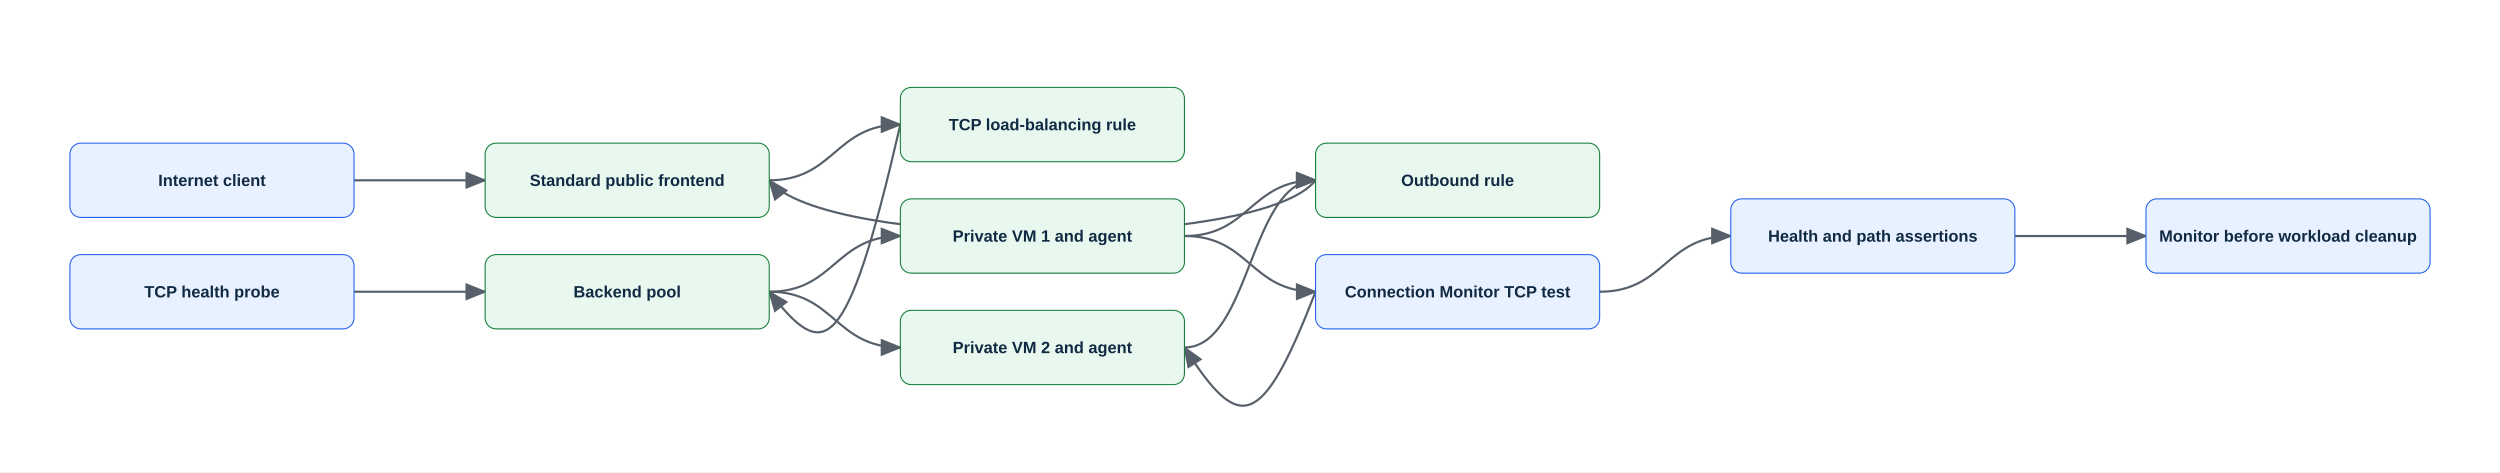
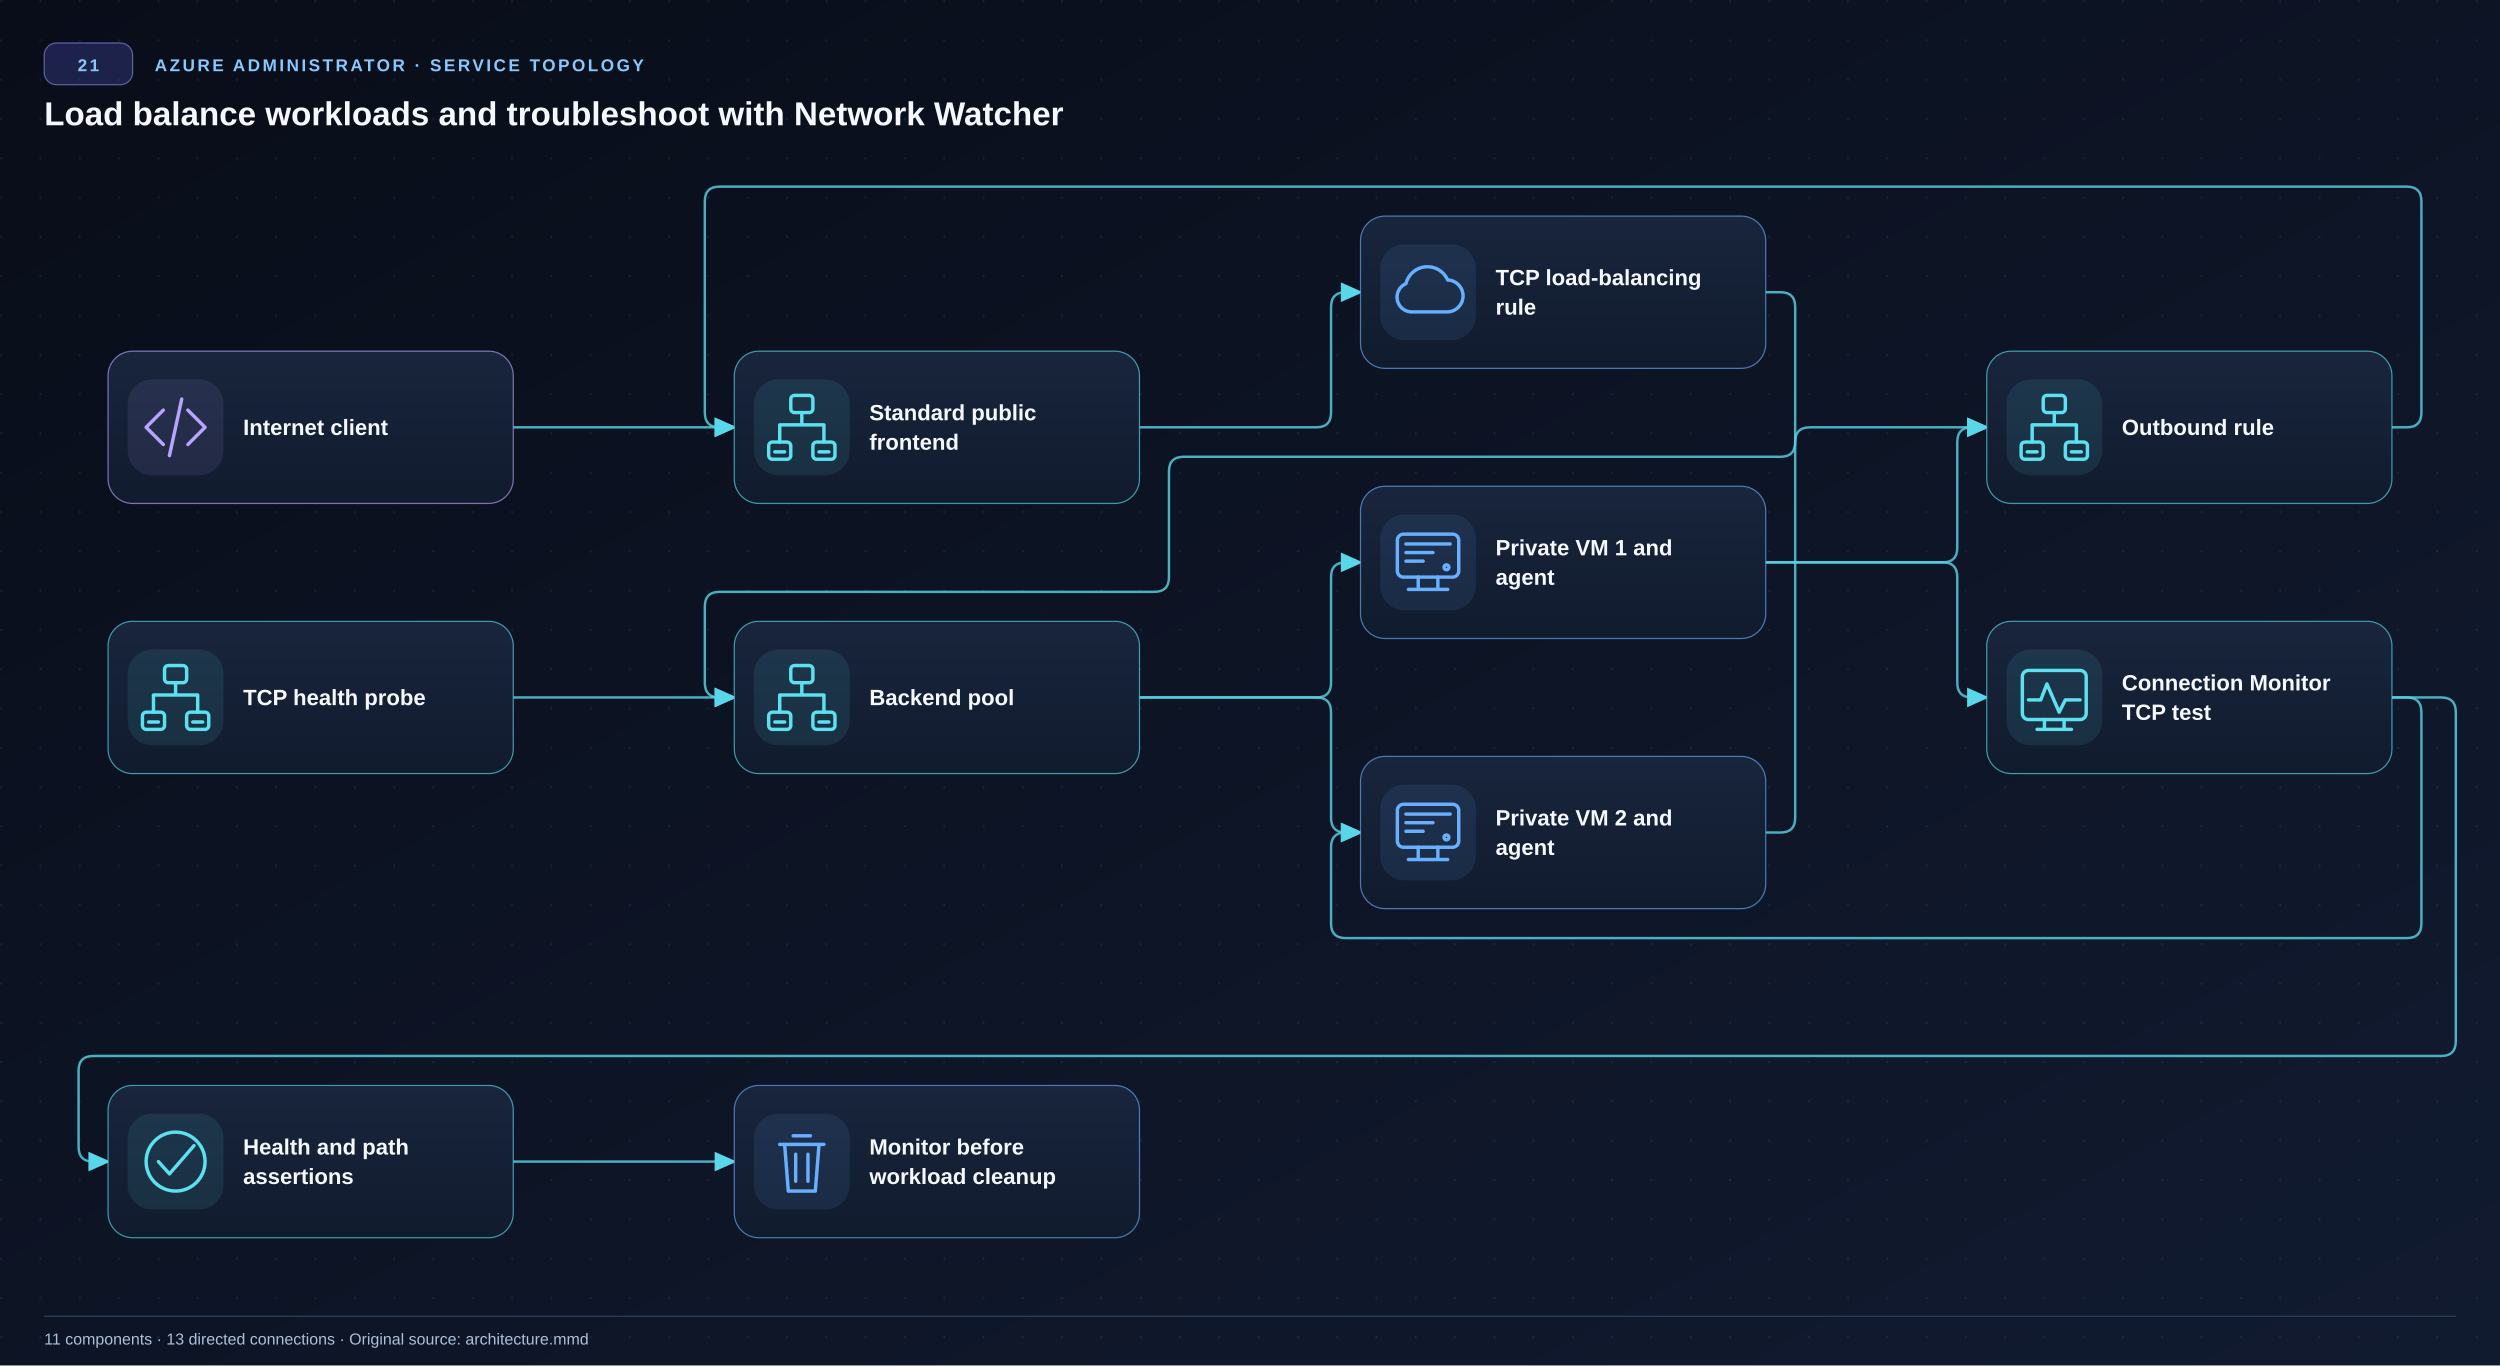
- <svg xmlns="http://www.w3.org/2000/svg" width="2288" height="432" viewBox="0 0 2288 432" role="img" aria-labelledby="lab21-title lab21-desc">
+ <svg xmlns="http://www.w3.org/2000/svg" width="2036" height="1112" viewBox="0 0 2036 1112" role="img" aria-labelledby="lab21-title lab21-desc">
  <defs>
-     <marker id="arrow" markerWidth="10" markerHeight="8" refX="9" refY="4" orient="auto" markerUnits="strokeWidth">
-       <path d="M 0 0 L 10 4 L 0 8 z" fill="#57606a" />
+     <linearGradient id="canvas-fill" x2="1" y2="1">
+       <stop stop-color="#090D19" />
+       <stop offset="1" stop-color="#111B30" />
+     </linearGradient>
+     <linearGradient id="card-fill" x2="0" y2="1">
+       <stop stop-color="#18253C" />
+       <stop offset="1" stop-color="#111B2E" />
+     </linearGradient>
+     <pattern id="grid" width="32" height="32" patternUnits="userSpaceOnUse">
+       <circle cx="1" cy="1" r="1" fill="#72A6E8" opacity=".10" />
+     </pattern>
+     <marker id="arrow" markerWidth="9" markerHeight="8" refX="8" refY="4" orient="auto" markerUnits="strokeWidth">
+       <path d="M0 0L9 4L0 8z" fill="#59D6E8" />
    </marker>
    <style>
-       .edge { fill: none; stroke: #57606a; stroke-width: 2; marker-end: url(#arrow); }
-       .edge-label-bg { fill: #ffffff; opacity: .94; }
-       .edge-label { fill: #57606a; font: 13px 'Segoe UI', Arial, sans-serif; text-anchor: middle; dominant-baseline: central; }
-       .node-label { font: 600 15px 'Segoe UI', Arial, sans-serif; text-anchor: middle; dominant-baseline: central; }
+       .edge { fill: none; stroke: #59D6E8; stroke-width: 2; stroke-opacity: .8; marker-end: url(#arrow); }
+       .node-label { fill: #F6F8FF; font: 600 18px 'Segoe UI', Arial, sans-serif; dominant-baseline: central; }
+       .edge-label { fill: #D9F8FD; font: 13px 'Segoe UI', Arial, sans-serif; text-anchor: middle; dominant-baseline: central; }
+       .heading { fill: #F6F8FF; font: 700 27px 'Segoe UI', Arial, sans-serif; }
+       .eyebrow { fill: #87C9FF; font: 600 14px 'Segoe UI', Arial, sans-serif; letter-spacing: 2px; }
+       .footer { fill: #ACC0DC; font: 13px 'Segoe UI', Arial, sans-serif; }
    </style>
  </defs>
-   <rect width="100%" height="100%" fill="#ffffff" />
+   <rect width="100%" height="100%" fill="url(#canvas-fill)" />
+   <rect width="100%" height="100%" fill="url(#grid)" />
  <g aria-hidden="true">
-     <path class="edge" d="M 324 165 C 384 165, 384 165, 444 165" />
-     <path class="edge" d="M 704 165 C 764 165, 764 114, 824 114" />
-     <path class="edge" d="M 324 267 C 384 267, 384 267, 444 267" />
-     <path class="edge" d="M 824 114 C 774 331, 754 331, 704 267" />
-     <path class="edge" d="M 704 267 C 764 267, 764 216, 824 216" />
-     <path class="edge" d="M 704 267 C 764 267, 764 318, 824 318" />
-     <path class="edge" d="M 1204 165 C 1154 229, 754 229, 704 165" />
-     <path class="edge" d="M 1084 216 C 1144 216, 1144 165, 1204 165" />
-     <path class="edge" d="M 1084 318 C 1144 318, 1144 165, 1204 165" />
-     <path class="edge" d="M 1084 216 C 1144 216, 1144 267, 1204 267" />
-     <path class="edge" d="M 1204 267 C 1154 396, 1134 396, 1084 318" />
-     <path class="edge" d="M 1464 267 C 1524 267, 1524 216, 1584 216" />
-     <path class="edge" d="M 1844 216 C 1904 216, 1904 216, 1964 216" />
-     <rect x="64" y="131" width="260" height="68" rx="10" fill="#e8f1ff" stroke="#2563eb" />
-     <text x="194" y="165" class="node-label" fill="#102a43">Internet client</text>
-     <rect x="444" y="131" width="260" height="68" rx="10" fill="#e9f8ef" stroke="#16803a" />
-     <text x="574" y="165" class="node-label" fill="#102a43">Standard public frontend</text>
-     <rect x="824" y="80" width="260" height="68" rx="10" fill="#e9f8ef" stroke="#16803a" />
-     <text x="954" y="114" class="node-label" fill="#102a43">TCP load-balancing rule</text>
-     <rect x="64" y="233" width="260" height="68" rx="10" fill="#e8f1ff" stroke="#2563eb" />
-     <text x="194" y="267" class="node-label" fill="#102a43">TCP health probe</text>
-     <rect x="444" y="233" width="260" height="68" rx="10" fill="#e9f8ef" stroke="#16803a" />
-     <text x="574" y="267" class="node-label" fill="#102a43">Backend pool</text>
-     <rect x="824" y="182" width="260" height="68" rx="10" fill="#e9f8ef" stroke="#16803a" />
-     <text x="954" y="216" class="node-label" fill="#102a43">Private VM 1 and agent</text>
-     <rect x="824" y="284" width="260" height="68" rx="10" fill="#e9f8ef" stroke="#16803a" />
-     <text x="954" y="318" class="node-label" fill="#102a43">Private VM 2 and agent</text>
-     <rect x="1204" y="131" width="260" height="68" rx="10" fill="#e9f8ef" stroke="#16803a" />
-     <text x="1334" y="165" class="node-label" fill="#102a43">Outbound rule</text>
-     <rect x="1204" y="233" width="260" height="68" rx="10" fill="#e8f1ff" stroke="#2563eb" />
-     <text x="1334" y="267" class="node-label" fill="#102a43">Connection Monitor TCP test</text>
-     <rect x="1584" y="182" width="260" height="68" rx="10" fill="#e8f1ff" stroke="#2563eb" />
-     <text x="1714" y="216" class="node-label" fill="#102a43">Health and path assertions</text>
-     <rect x="1964" y="182" width="260" height="68" rx="10" fill="#e8f1ff" stroke="#2563eb" />
-     <text x="2094" y="216" class="node-label" fill="#102a43">Monitor before workload cleanup</text>
+     <rect x="36" y="35" width="72" height="34" rx="10" fill="#6366F1" fill-opacity=".23" stroke="#A295F9" stroke-opacity=".55" />
+     <text x="72" y="58" class="eyebrow" text-anchor="middle">21</text>
+     <text x="126" y="58" class="eyebrow">AZURE ADMINISTRATOR · SERVICE TOPOLOGY</text>
+     <text x="36" y="102" class="heading">Load balance workloads and troubleshoot with Network Watcher</text>
+     <path id="edge-0" data-source="I" data-target="F" class="edge" d="M 418 348 L 598 348" />
+     <path id="edge-1" data-source="F" data-target="L" class="edge" d="M 928 348 L 1072 348 Q 1084 348 1084 336 L 1084 250 Q 1084 238 1096 238 L 1108 238" />
+     <path id="edge-2" data-source="H" data-target="P" class="edge" d="M 418 568 L 598 568" />
+     <path id="edge-3" data-source="L" data-target="P" class="edge" d="M 1438 238 L 1450 238 Q 1462 238 1462 250 L 1462 360 Q 1462 372 1450 372 L 964 372 Q 952 372 952 384 L 952 470 Q 952 482 940 482 L 586 482 Q 574 482 574 494 L 574 556 Q 574 568 586 568 L 598 568" />
+     <path id="edge-4" data-source="P" data-target="V1" class="edge" d="M 928 568 L 1072 568 Q 1084 568 1084 556 L 1084 470 Q 1084 458 1096 458 L 1108 458" />
+     <path id="edge-5" data-source="P" data-target="V2" class="edge" d="M 928 568 L 1072 568 Q 1084 568 1084 580 L 1084 666 Q 1084 678 1096 678 L 1108 678" />
+     <path id="edge-6" data-source="O" data-target="F" class="edge" d="M 1948 348 L 1960 348 Q 1972 348 1972 336 L 1972 164 Q 1972 152 1960 152 L 586 152 Q 574 152 574 164 L 574 336 Q 574 348 586 348 L 598 348" />
+     <path id="edge-7" data-source="V1" data-target="O" class="edge" d="M 1438 458 L 1582 458 Q 1594 458 1594 446 L 1594 360 Q 1594 348 1606 348 L 1618 348" />
+     <path id="edge-8" data-source="V2" data-target="O" class="edge" d="M 1438 678 L 1450 678 Q 1462 678 1462 666 L 1462 360 Q 1462 348 1474 348 L 1618 348" />
+     <path id="edge-9" data-source="V1" data-target="CM" class="edge" d="M 1438 458 L 1582 458 Q 1594 458 1594 470 L 1594 556 Q 1594 568 1606 568 L 1618 568" />
+     <path id="edge-10" data-source="CM" data-target="V2" class="edge" d="M 1948 568 L 1960 568 Q 1972 568 1972 580 L 1972 752 Q 1972 764 1960 764 L 1096 764 Q 1084 764 1084 752 L 1084 690 Q 1084 678 1096 678 L 1108 678" />
+     <path id="edge-11" data-source="CM" data-target="X" class="edge" d="M 1948 568 L 1988 568 Q 2000 568 2000 580 L 2000 848 Q 2000 860 1988 860 L 76 860 Q 64 860 64 872 L 64 934 Q 64 946 76 946 L 88 946" />
+     <path id="edge-12" data-source="X" data-target="C" class="edge" d="M 418 946 L 598 946" />
+     <g id="node-I" data-service-icon="code">
+       <rect x="88" y="286" width="330" height="124" rx="20" fill="url(#card-fill)" stroke="#B8A4FF" stroke-opacity=".64" />
+       <rect x="104" y="309" width="78" height="78" rx="20" fill="#B8A4FF" fill-opacity=".10" />
+       <g transform="translate(111 316)" fill="none" stroke="#B8A4FF" stroke-width="2.8" stroke-linecap="round" stroke-linejoin="round">
+         <path d="M22 18L8 32l14 14M42 18l14 14-14 14M37 9L27 55" />
+       </g>
+       <text x="198" y="348" class="node-label">Internet client</text>
+     </g>
+     <g id="node-F" data-service-icon="balance">
+       <rect x="598" y="286" width="330" height="124" rx="20" fill="url(#card-fill)" stroke="#5BE1EF" stroke-opacity=".64" />
+       <rect x="614" y="309" width="78" height="78" rx="20" fill="#5BE1EF" fill-opacity=".10" />
+       <g transform="translate(621 316)" fill="none" stroke="#5BE1EF" stroke-width="2.8" stroke-linecap="round" stroke-linejoin="round">
+         <rect x="23" y="6" width="18" height="14" rx="3" />
+         <rect x="5" y="44" width="18" height="14" rx="3" />
+         <rect x="41" y="44" width="18" height="14" rx="3" />
+         <path d="M32 20v10H14v14M32 30h18v14M10 52h8M46 52h8" />
+       </g>
+       <text x="708" y="336" class="node-label">Standard public</text>
+       <text x="708" y="360" class="node-label">frontend</text>
+     </g>
+     <g id="node-L" data-service-icon="cloud">
+       <rect x="1108" y="176" width="330" height="124" rx="20" fill="url(#card-fill)" stroke="#69AFFF" stroke-opacity=".64" />
+       <rect x="1124" y="199" width="78" height="78" rx="20" fill="#69AFFF" fill-opacity=".10" />
+       <g transform="translate(1131 206)" fill="none" stroke="#69AFFF" stroke-width="2.8" stroke-linecap="round" stroke-linejoin="round">
+         <path d="M18 48h29a13 13 0 0 0 1-26A18 18 0 0 0 14 25a12 12 0 0 0 4 23z" />
+       </g>
+       <text x="1218" y="226" class="node-label">TCP load-balancing</text>
+       <text x="1218" y="250" class="node-label">rule</text>
+     </g>
+     <g id="node-H" data-service-icon="balance">
+       <rect x="88" y="506" width="330" height="124" rx="20" fill="url(#card-fill)" stroke="#5BE1EF" stroke-opacity=".64" />
+       <rect x="104" y="529" width="78" height="78" rx="20" fill="#5BE1EF" fill-opacity=".10" />
+       <g transform="translate(111 536)" fill="none" stroke="#5BE1EF" stroke-width="2.8" stroke-linecap="round" stroke-linejoin="round">
+         <rect x="23" y="6" width="18" height="14" rx="3" />
+         <rect x="5" y="44" width="18" height="14" rx="3" />
+         <rect x="41" y="44" width="18" height="14" rx="3" />
+         <path d="M32 20v10H14v14M32 30h18v14M10 52h8M46 52h8" />
+       </g>
+       <text x="198" y="568" class="node-label">TCP health probe</text>
+     </g>
+     <g id="node-P" data-service-icon="balance">
+       <rect x="598" y="506" width="330" height="124" rx="20" fill="url(#card-fill)" stroke="#5BE1EF" stroke-opacity=".64" />
+       <rect x="614" y="529" width="78" height="78" rx="20" fill="#5BE1EF" fill-opacity=".10" />
+       <g transform="translate(621 536)" fill="none" stroke="#5BE1EF" stroke-width="2.8" stroke-linecap="round" stroke-linejoin="round">
+         <rect x="23" y="6" width="18" height="14" rx="3" />
+         <rect x="5" y="44" width="18" height="14" rx="3" />
+         <rect x="41" y="44" width="18" height="14" rx="3" />
+         <path d="M32 20v10H14v14M32 30h18v14M10 52h8M46 52h8" />
+       </g>
+       <text x="708" y="568" class="node-label">Backend pool</text>
+     </g>
+     <g id="node-V1" data-service-icon="vm">
+       <rect x="1108" y="396" width="330" height="124" rx="20" fill="url(#card-fill)" stroke="#69AFFF" stroke-opacity=".64" />
+       <rect x="1124" y="419" width="78" height="78" rx="20" fill="#69AFFF" fill-opacity=".10" />
+       <g transform="translate(1131 426)" fill="none" stroke="#69AFFF" stroke-width="2.8" stroke-linecap="round" stroke-linejoin="round">
+         <rect x="7" y="9" width="50" height="35" rx="5" />
+         <path d="M24 44v9M40 44v9M16 54h32M14 17h36M14 24h22M14 31h14" />
+         <circle cx="47" cy="36" r="2" />
+       </g>
+       <text x="1218" y="446" class="node-label">Private VM 1 and</text>
+       <text x="1218" y="470" class="node-label">agent</text>
+     </g>
+     <g id="node-V2" data-service-icon="vm">
+       <rect x="1108" y="616" width="330" height="124" rx="20" fill="url(#card-fill)" stroke="#69AFFF" stroke-opacity=".64" />
+       <rect x="1124" y="639" width="78" height="78" rx="20" fill="#69AFFF" fill-opacity=".10" />
+       <g transform="translate(1131 646)" fill="none" stroke="#69AFFF" stroke-width="2.8" stroke-linecap="round" stroke-linejoin="round">
+         <rect x="7" y="9" width="50" height="35" rx="5" />
+         <path d="M24 44v9M40 44v9M16 54h32M14 17h36M14 24h22M14 31h14" />
+         <circle cx="47" cy="36" r="2" />
+       </g>
+       <text x="1218" y="666" class="node-label">Private VM 2 and</text>
+       <text x="1218" y="690" class="node-label">agent</text>
+     </g>
+     <g id="node-O" data-service-icon="balance">
+       <rect x="1618" y="286" width="330" height="124" rx="20" fill="url(#card-fill)" stroke="#5BE1EF" stroke-opacity=".64" />
+       <rect x="1634" y="309" width="78" height="78" rx="20" fill="#5BE1EF" fill-opacity=".10" />
+       <g transform="translate(1641 316)" fill="none" stroke="#5BE1EF" stroke-width="2.8" stroke-linecap="round" stroke-linejoin="round">
+         <rect x="23" y="6" width="18" height="14" rx="3" />
+         <rect x="5" y="44" width="18" height="14" rx="3" />
+         <rect x="41" y="44" width="18" height="14" rx="3" />
+         <path d="M32 20v10H14v14M32 30h18v14M10 52h8M46 52h8" />
+       </g>
+       <text x="1728" y="348" class="node-label">Outbound rule</text>
+     </g>
+     <g id="node-CM" data-service-icon="monitor">
+       <rect x="1618" y="506" width="330" height="124" rx="20" fill="url(#card-fill)" stroke="#5BE1EF" stroke-opacity=".64" />
+       <rect x="1634" y="529" width="78" height="78" rx="20" fill="#5BE1EF" fill-opacity=".10" />
+       <g transform="translate(1641 536)" fill="none" stroke="#5BE1EF" stroke-width="2.8" stroke-linecap="round" stroke-linejoin="round">
+         <rect x="6" y="10" width="52" height="40" rx="5" />
+         <path d="M11 34h10l5-13 10 23 5-10h12M24 50v7M40 50v7M18 58h28" />
+       </g>
+       <text x="1728" y="556" class="node-label">Connection Monitor</text>
+       <text x="1728" y="580" class="node-label">TCP test</text>
+     </g>
+     <g id="node-X" data-service-icon="check">
+       <rect x="88" y="884" width="330" height="124" rx="20" fill="url(#card-fill)" stroke="#5BE1EF" stroke-opacity=".64" />
+       <rect x="104" y="907" width="78" height="78" rx="20" fill="#5BE1EF" fill-opacity=".10" />
+       <g transform="translate(111 914)" fill="none" stroke="#5BE1EF" stroke-width="2.8" stroke-linecap="round" stroke-linejoin="round">
+         <circle cx="32" cy="32" r="24" />
+         <path d="M18 32l9 10 20-23" />
+       </g>
+       <text x="198" y="934" class="node-label">Health and path</text>
+       <text x="198" y="958" class="node-label">assertions</text>
+     </g>
+     <g id="node-C" data-service-icon="cleanup">
+       <rect x="598" y="884" width="330" height="124" rx="20" fill="url(#card-fill)" stroke="#69AFFF" stroke-opacity=".64" />
+       <rect x="614" y="907" width="78" height="78" rx="20" fill="#69AFFF" fill-opacity=".10" />
+       <g transform="translate(621 914)" fill="none" stroke="#69AFFF" stroke-width="2.8" stroke-linecap="round" stroke-linejoin="round">
+         <path d="M14 18h36M25 11h14M18 18l3 38h22l3-38M27 26v22M37 26v22" />
+       </g>
+       <text x="708" y="934" class="node-label">Monitor before</text>
+       <text x="708" y="958" class="node-label">workload cleanup</text>
+     </g>
+     <path d="M36 1072H2000" stroke="#29405D" />
+     <text x="36" y="1095" class="footer">11 components · 13 directed connections · Original source: architecture.mmd</text>
  </g>
</svg>
